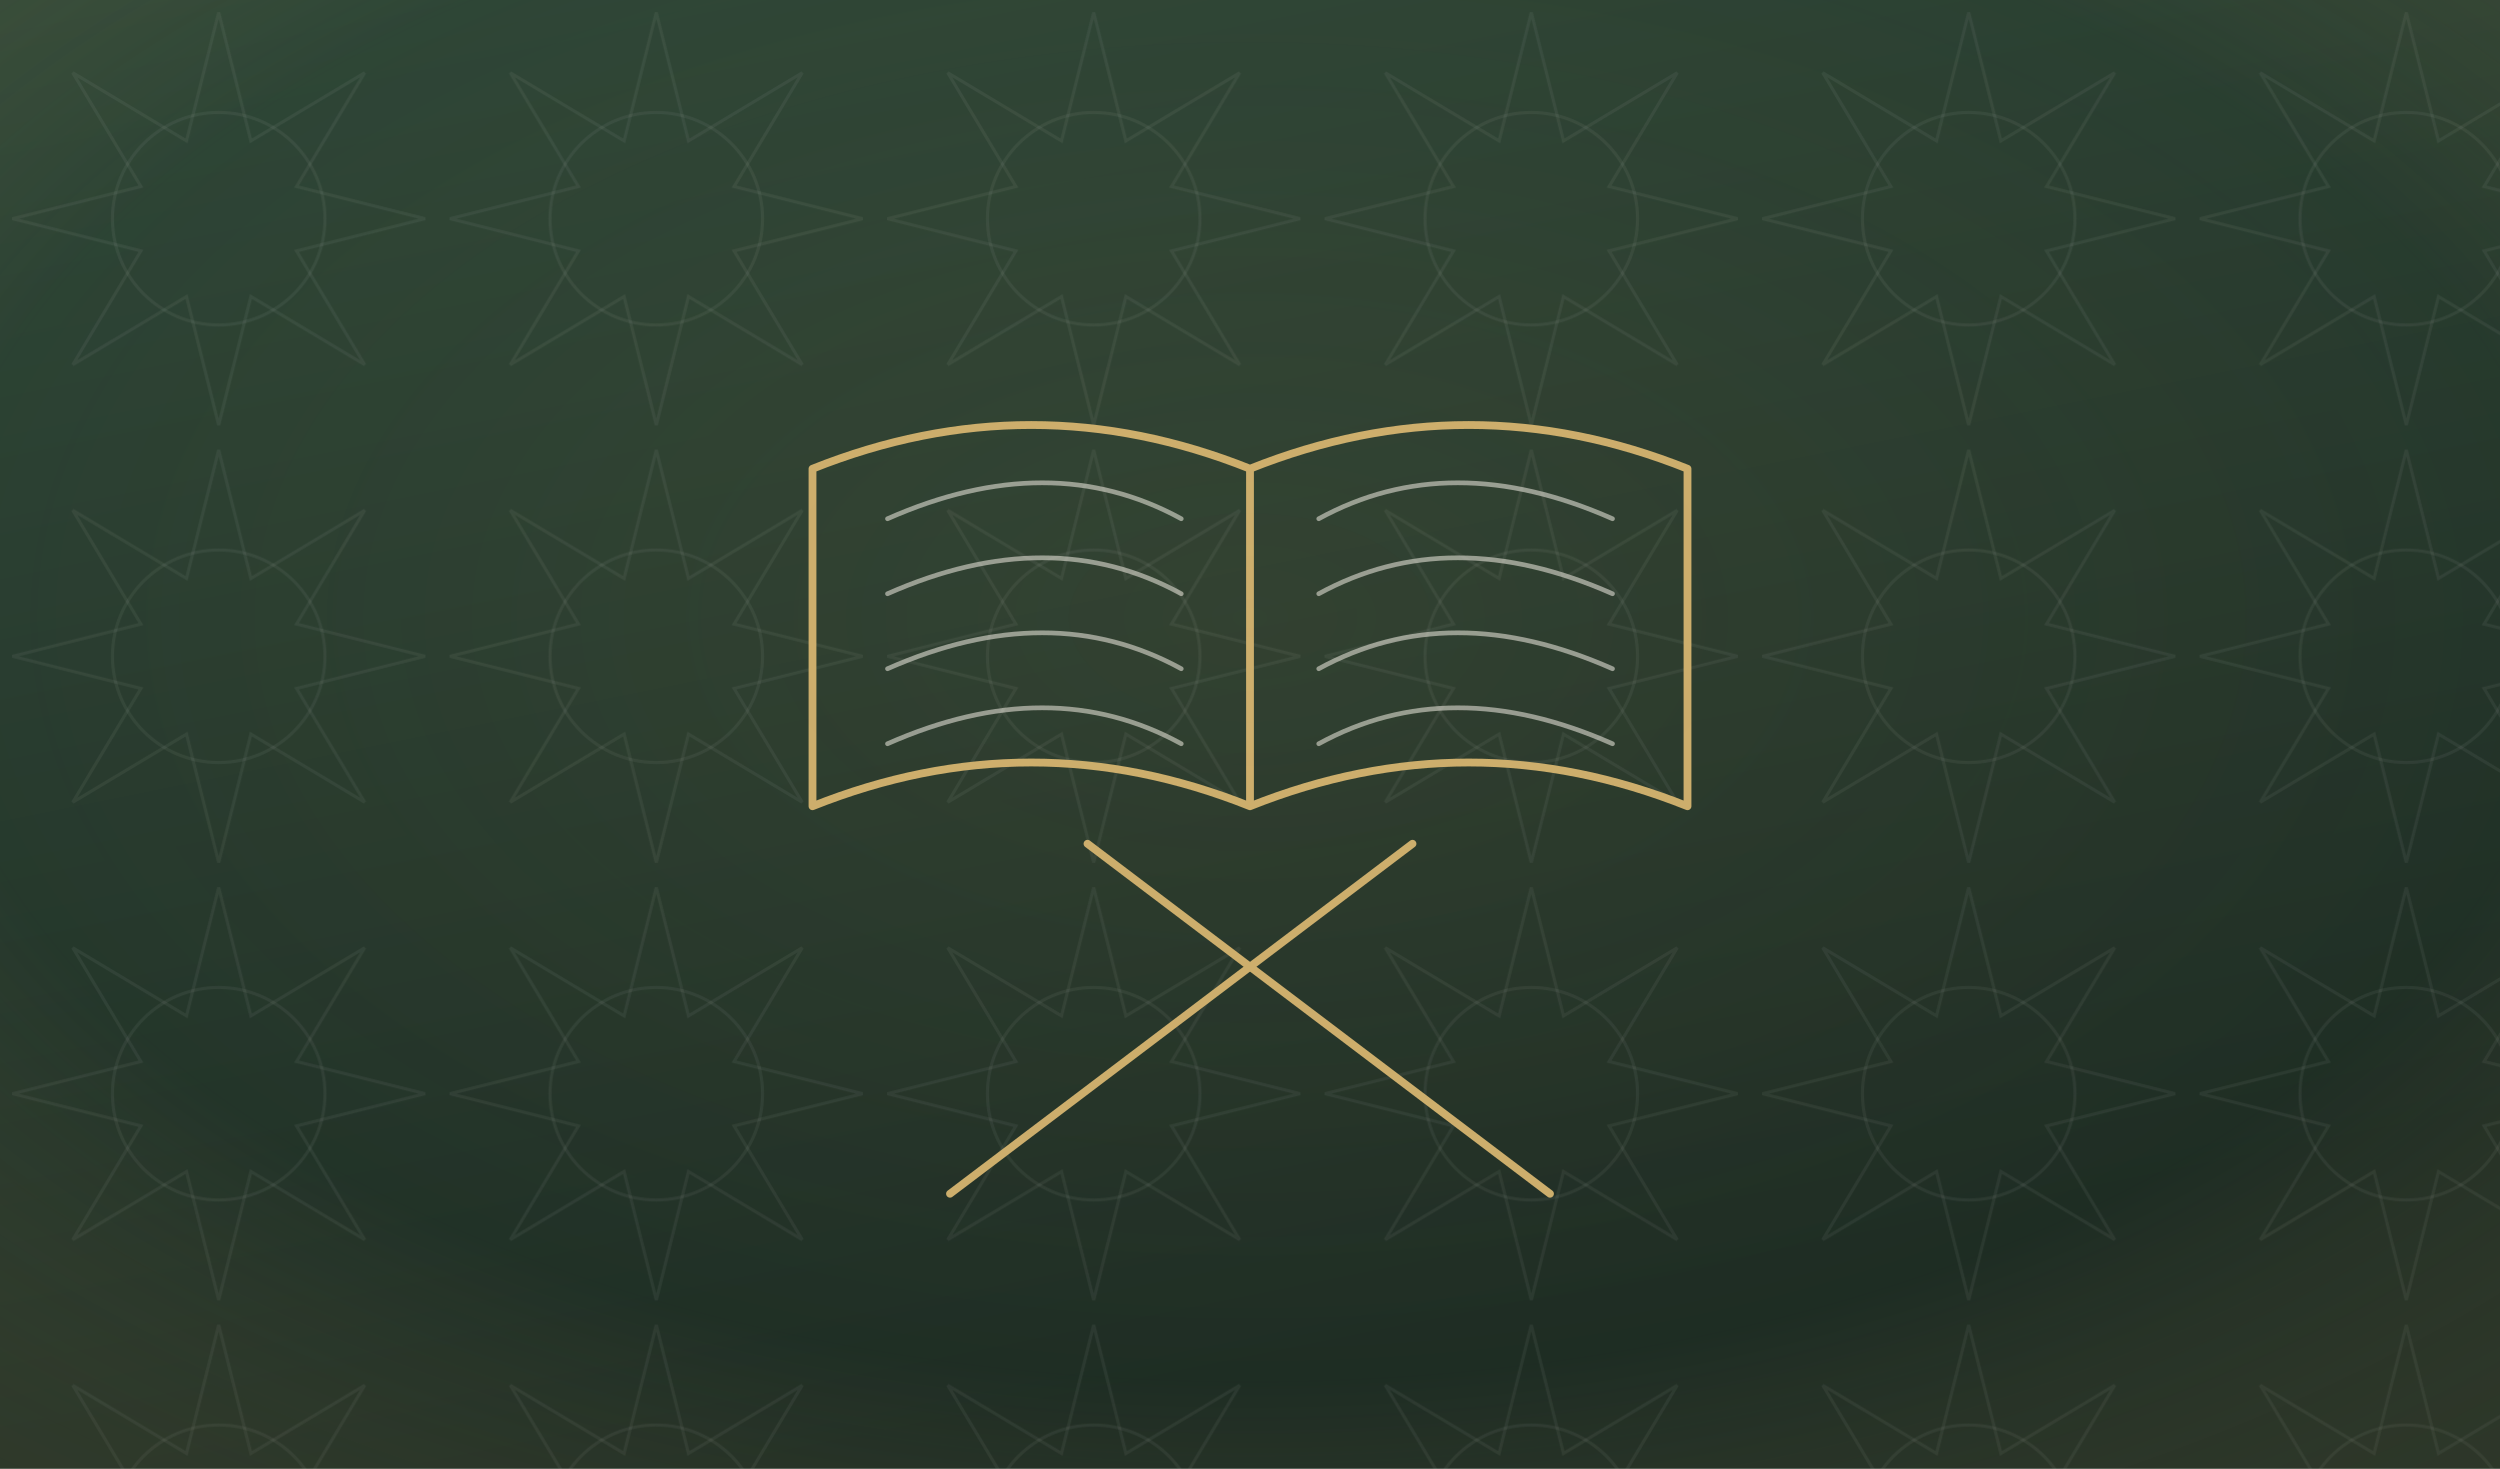
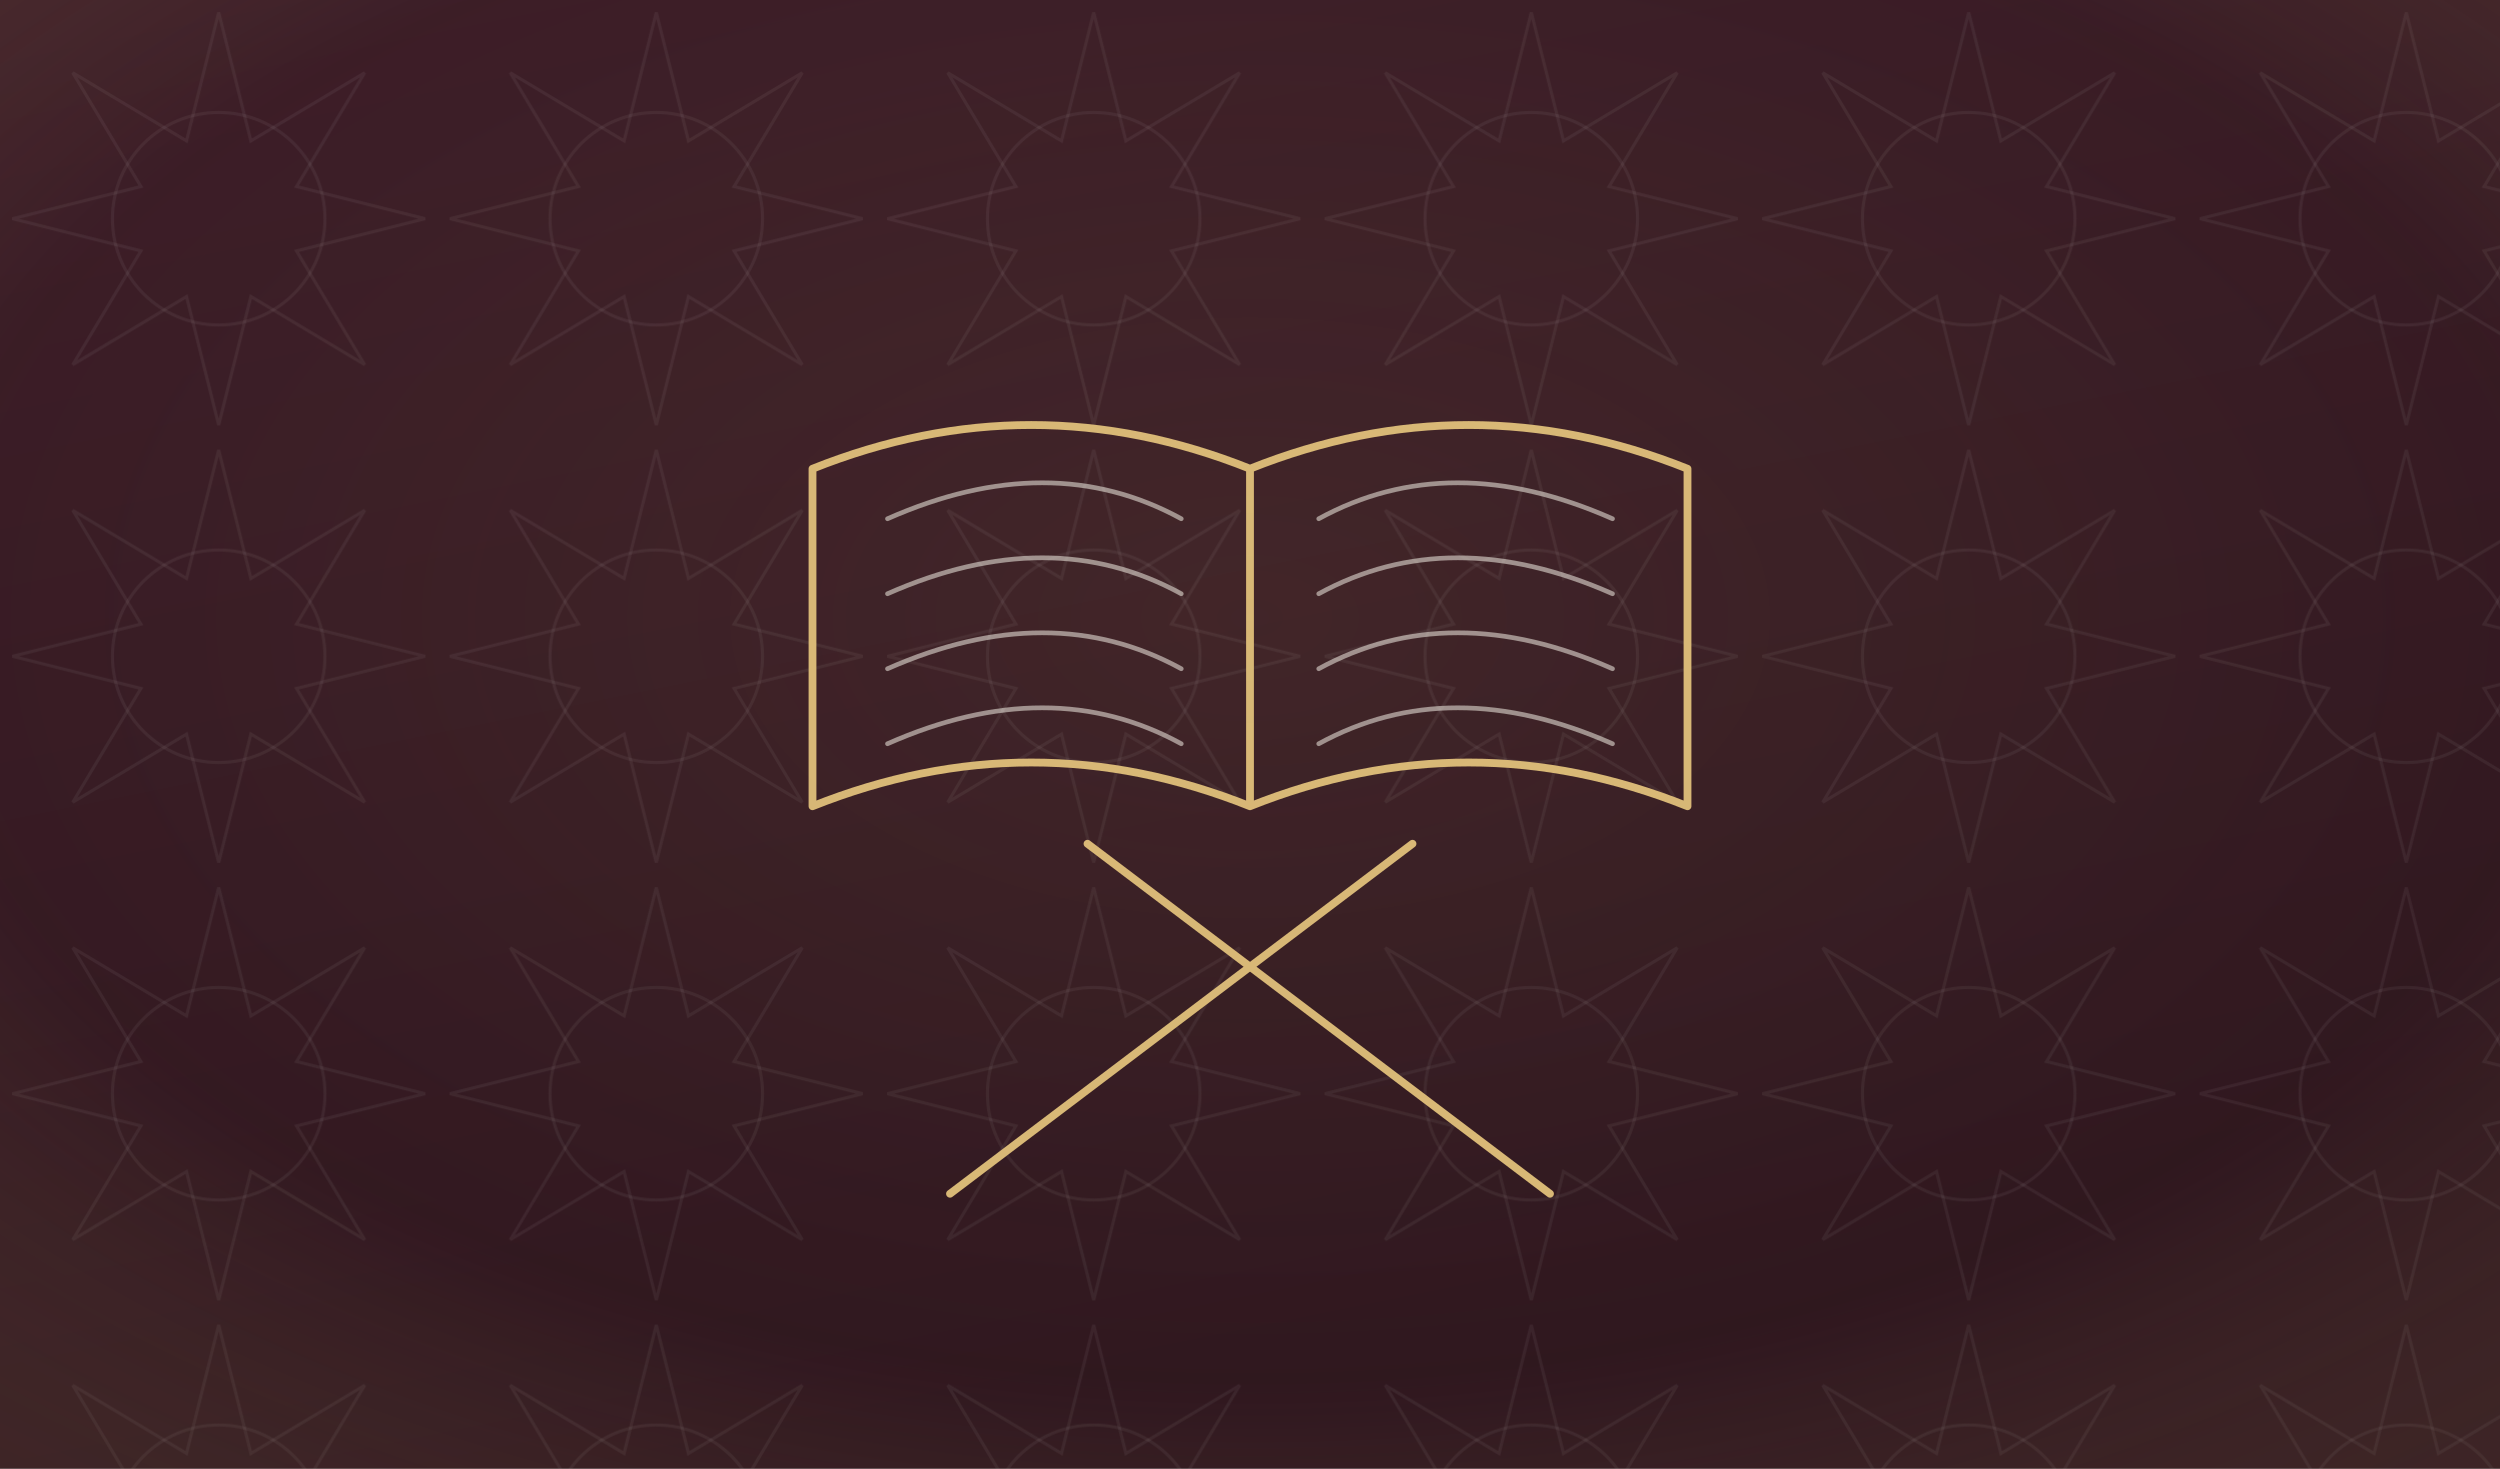
<svg xmlns="http://www.w3.org/2000/svg" viewBox="0 0 800 470" role="img" aria-label="">
  <defs>
    <linearGradient id="bg" x1="0" y1="0" x2="0.35" y2="1">
-       <stop offset="0" stop-color="#2c4536" />
-       <stop offset="1" stop-color="#1b2a22" />
+       <stop offset="0" stop-color="#3a1b26" />
+       <stop offset="1" stop-color="#2c141d" />
    </linearGradient>
    <radialGradient id="glow" cx="0.5" cy="0.42" r="1.05">
-       <stop offset="0" stop-color="#cdae6c" stop-opacity="0.09" />
-       <stop offset="0.5" stop-color="#cdae6c" stop-opacity="0.02" />
-       <stop offset="1" stop-color="#101a14" stop-opacity="0.4" />
+       <stop offset="0" stop-color="#d8b876" stop-opacity="0.09" />
+       <stop offset="0.5" stop-color="#d8b876" stop-opacity="0.02" />
+       <stop offset="1" stop-color="#1c0d13" stop-opacity="0.4" />
    </radialGradient>
    <pattern id="lat" width="140" height="140" patternUnits="userSpaceOnUse">
      <g fill="none" stroke="#f2f0eb" stroke-opacity="0.06">
        <polygon points="70.0,4.0 80.3,45.1 116.7,23.3 94.9,59.7 136.0,70.0 94.9,80.3 116.7,116.7 80.3,94.9 70.0,136.0 59.7,94.9 23.3,116.7 45.1,80.3 4.0,70.0 45.1,59.7 23.3,23.3 59.7,45.1" />
        <circle cx="70" cy="70" r="34" />
      </g>
    </pattern>
  </defs>
  <rect width="800" height="470" fill="url(#bg)" />
  <rect width="800" height="470" fill="url(#lat)" />
-   <g fill="none" stroke="#cdae6c" stroke-width="2.5" stroke-linecap="round" stroke-linejoin="round">
+   <g fill="none" stroke="#d8b876" stroke-width="2.5" stroke-linecap="round" stroke-linejoin="round">
    <path d="M 400 150 Q 330 122 260 150 V 258 Q 330 230 400 258 Q 470 230 540 258 V 150 Q 470 122 400 150 V 258" />
    <line x1="304" y1="382" x2="452" y2="270" />
    <line x1="496" y1="382" x2="348" y2="270" />
  </g>
  <g fill="none" stroke="#f2f0eb" stroke-opacity="0.55" stroke-width="1.5" stroke-linecap="round">
    <path d="M 284 166 Q 336 143 378 166" />
    <path d="M 422 166 Q 464 143 516 166" />
    <path d="M 284 190 Q 336 167 378 190" />
    <path d="M 422 190 Q 464 167 516 190" />
    <path d="M 284 214 Q 336 191 378 214" />
    <path d="M 422 214 Q 464 191 516 214" />
    <path d="M 284 238 Q 336 215 378 238" />
    <path d="M 422 238 Q 464 215 516 238" />
  </g>
  <rect width="800" height="470" fill="url(#glow)" />
</svg>
